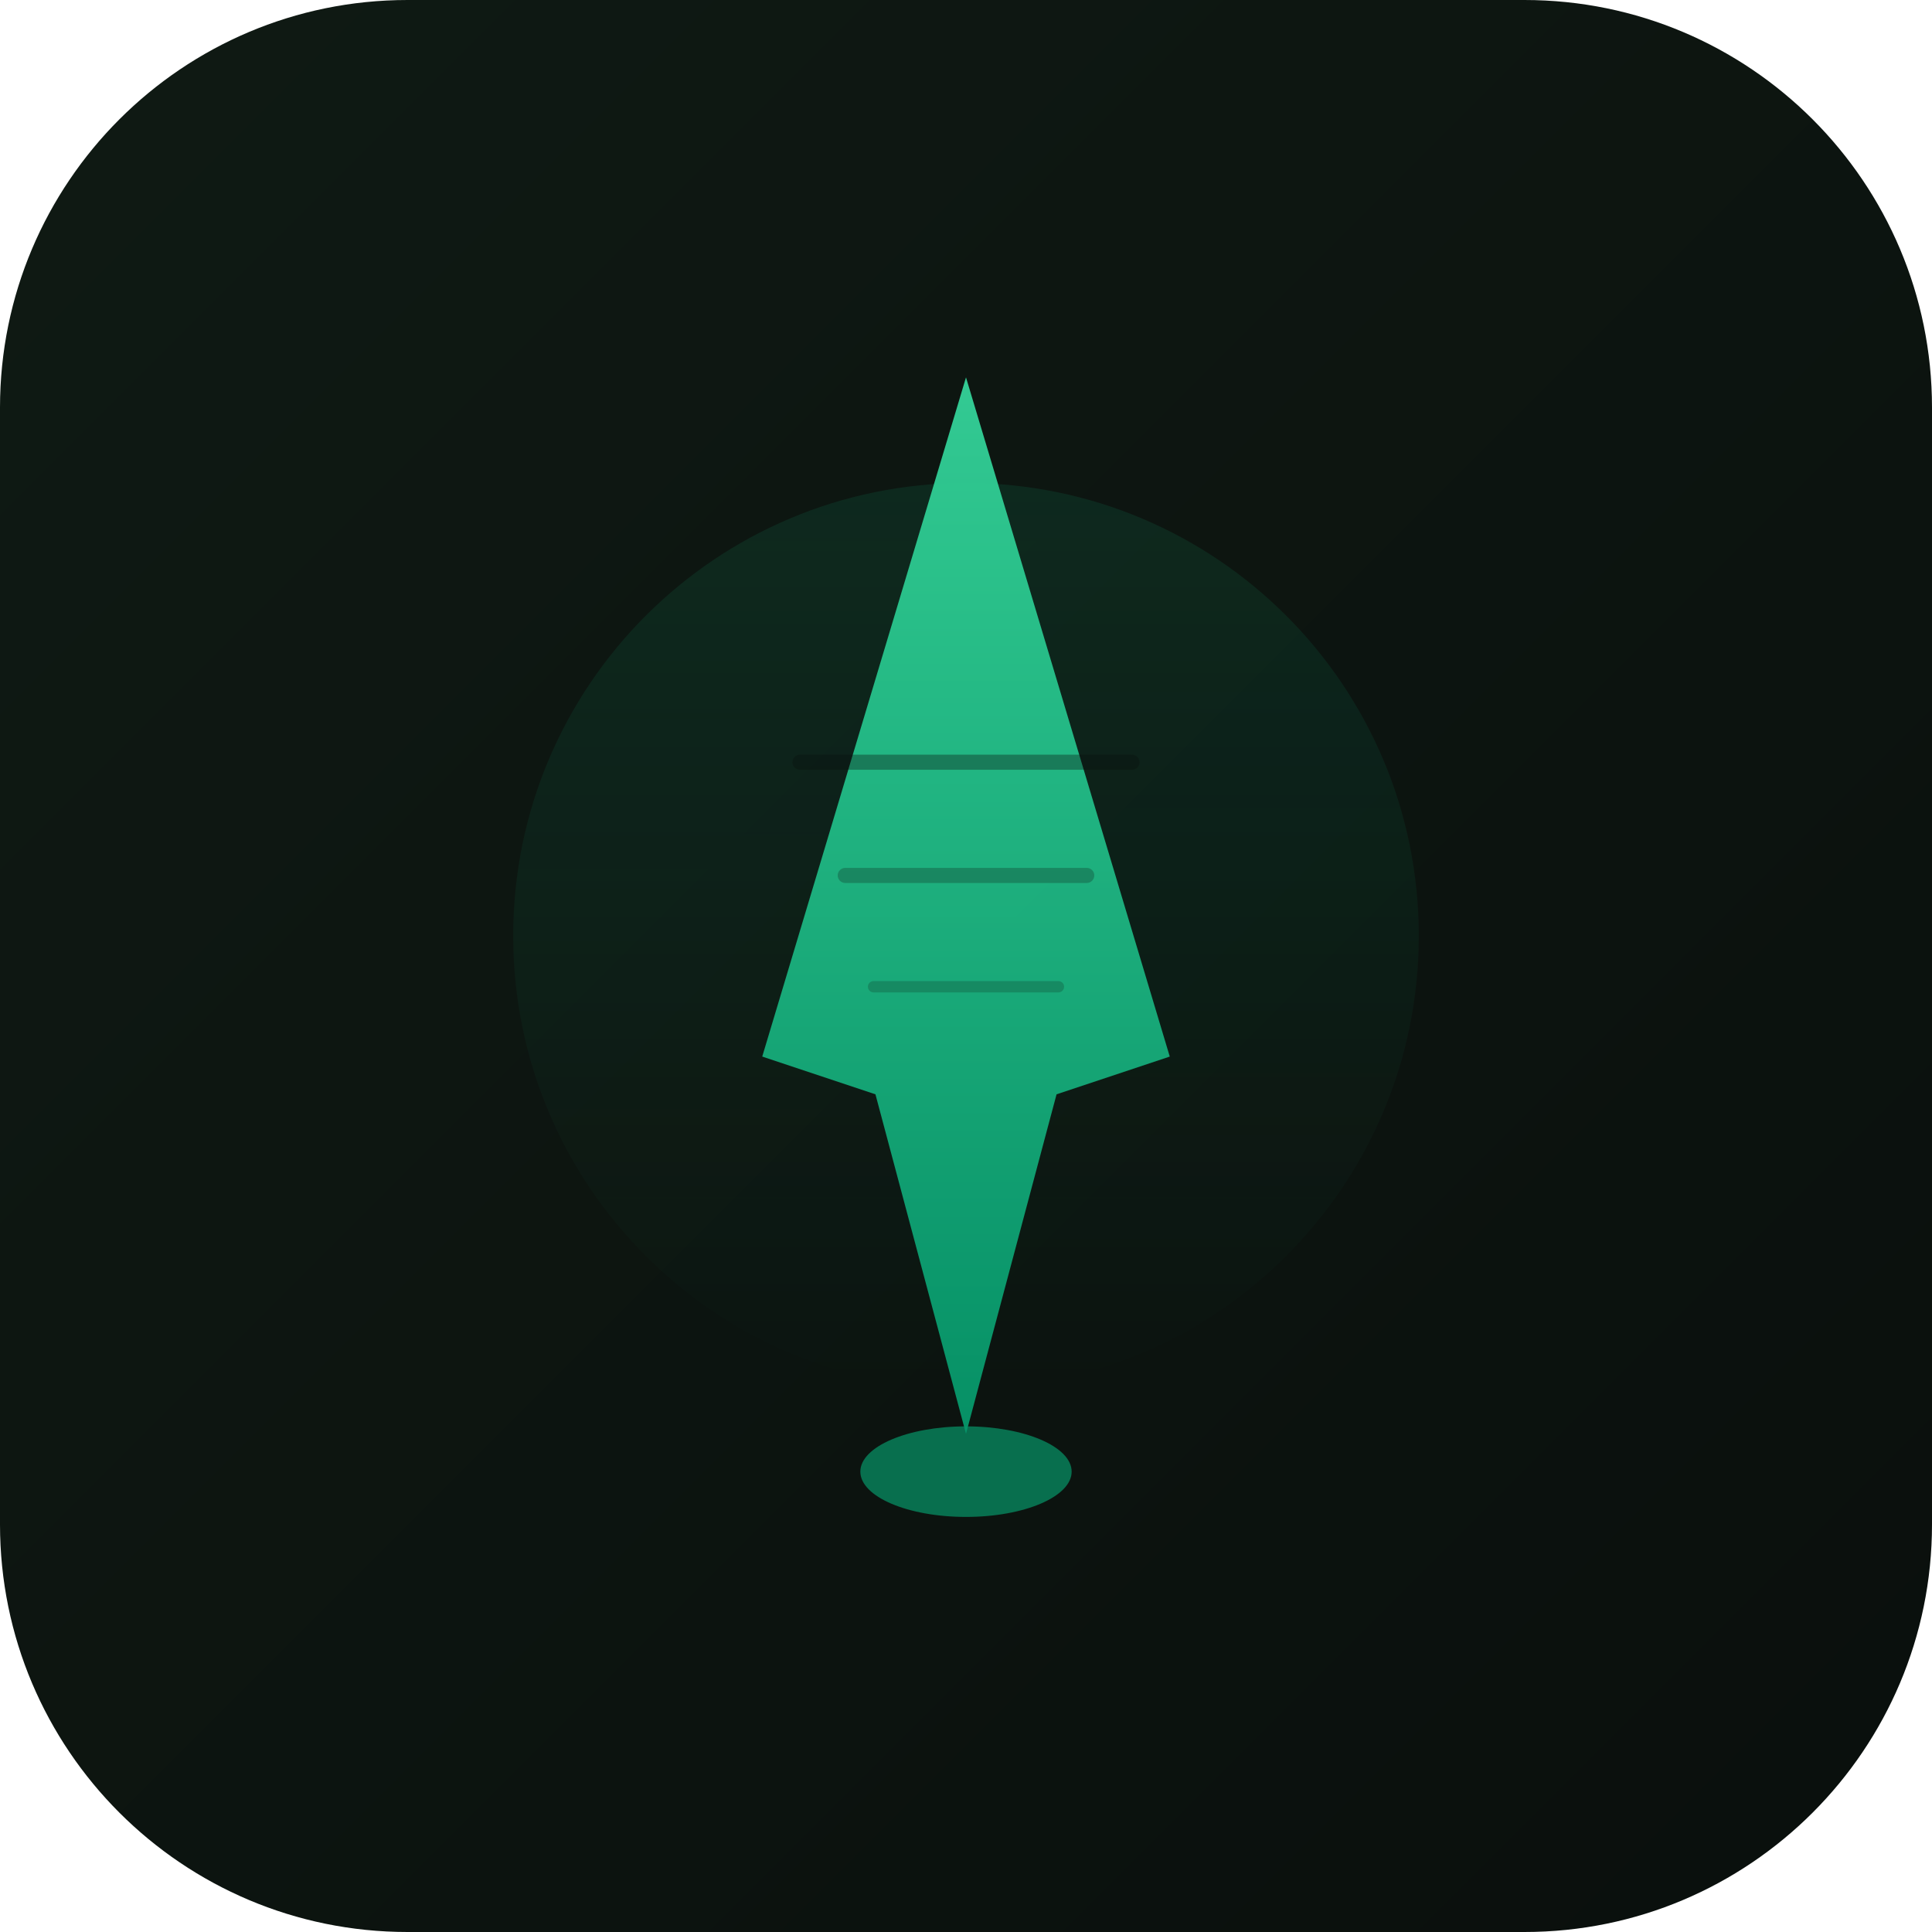
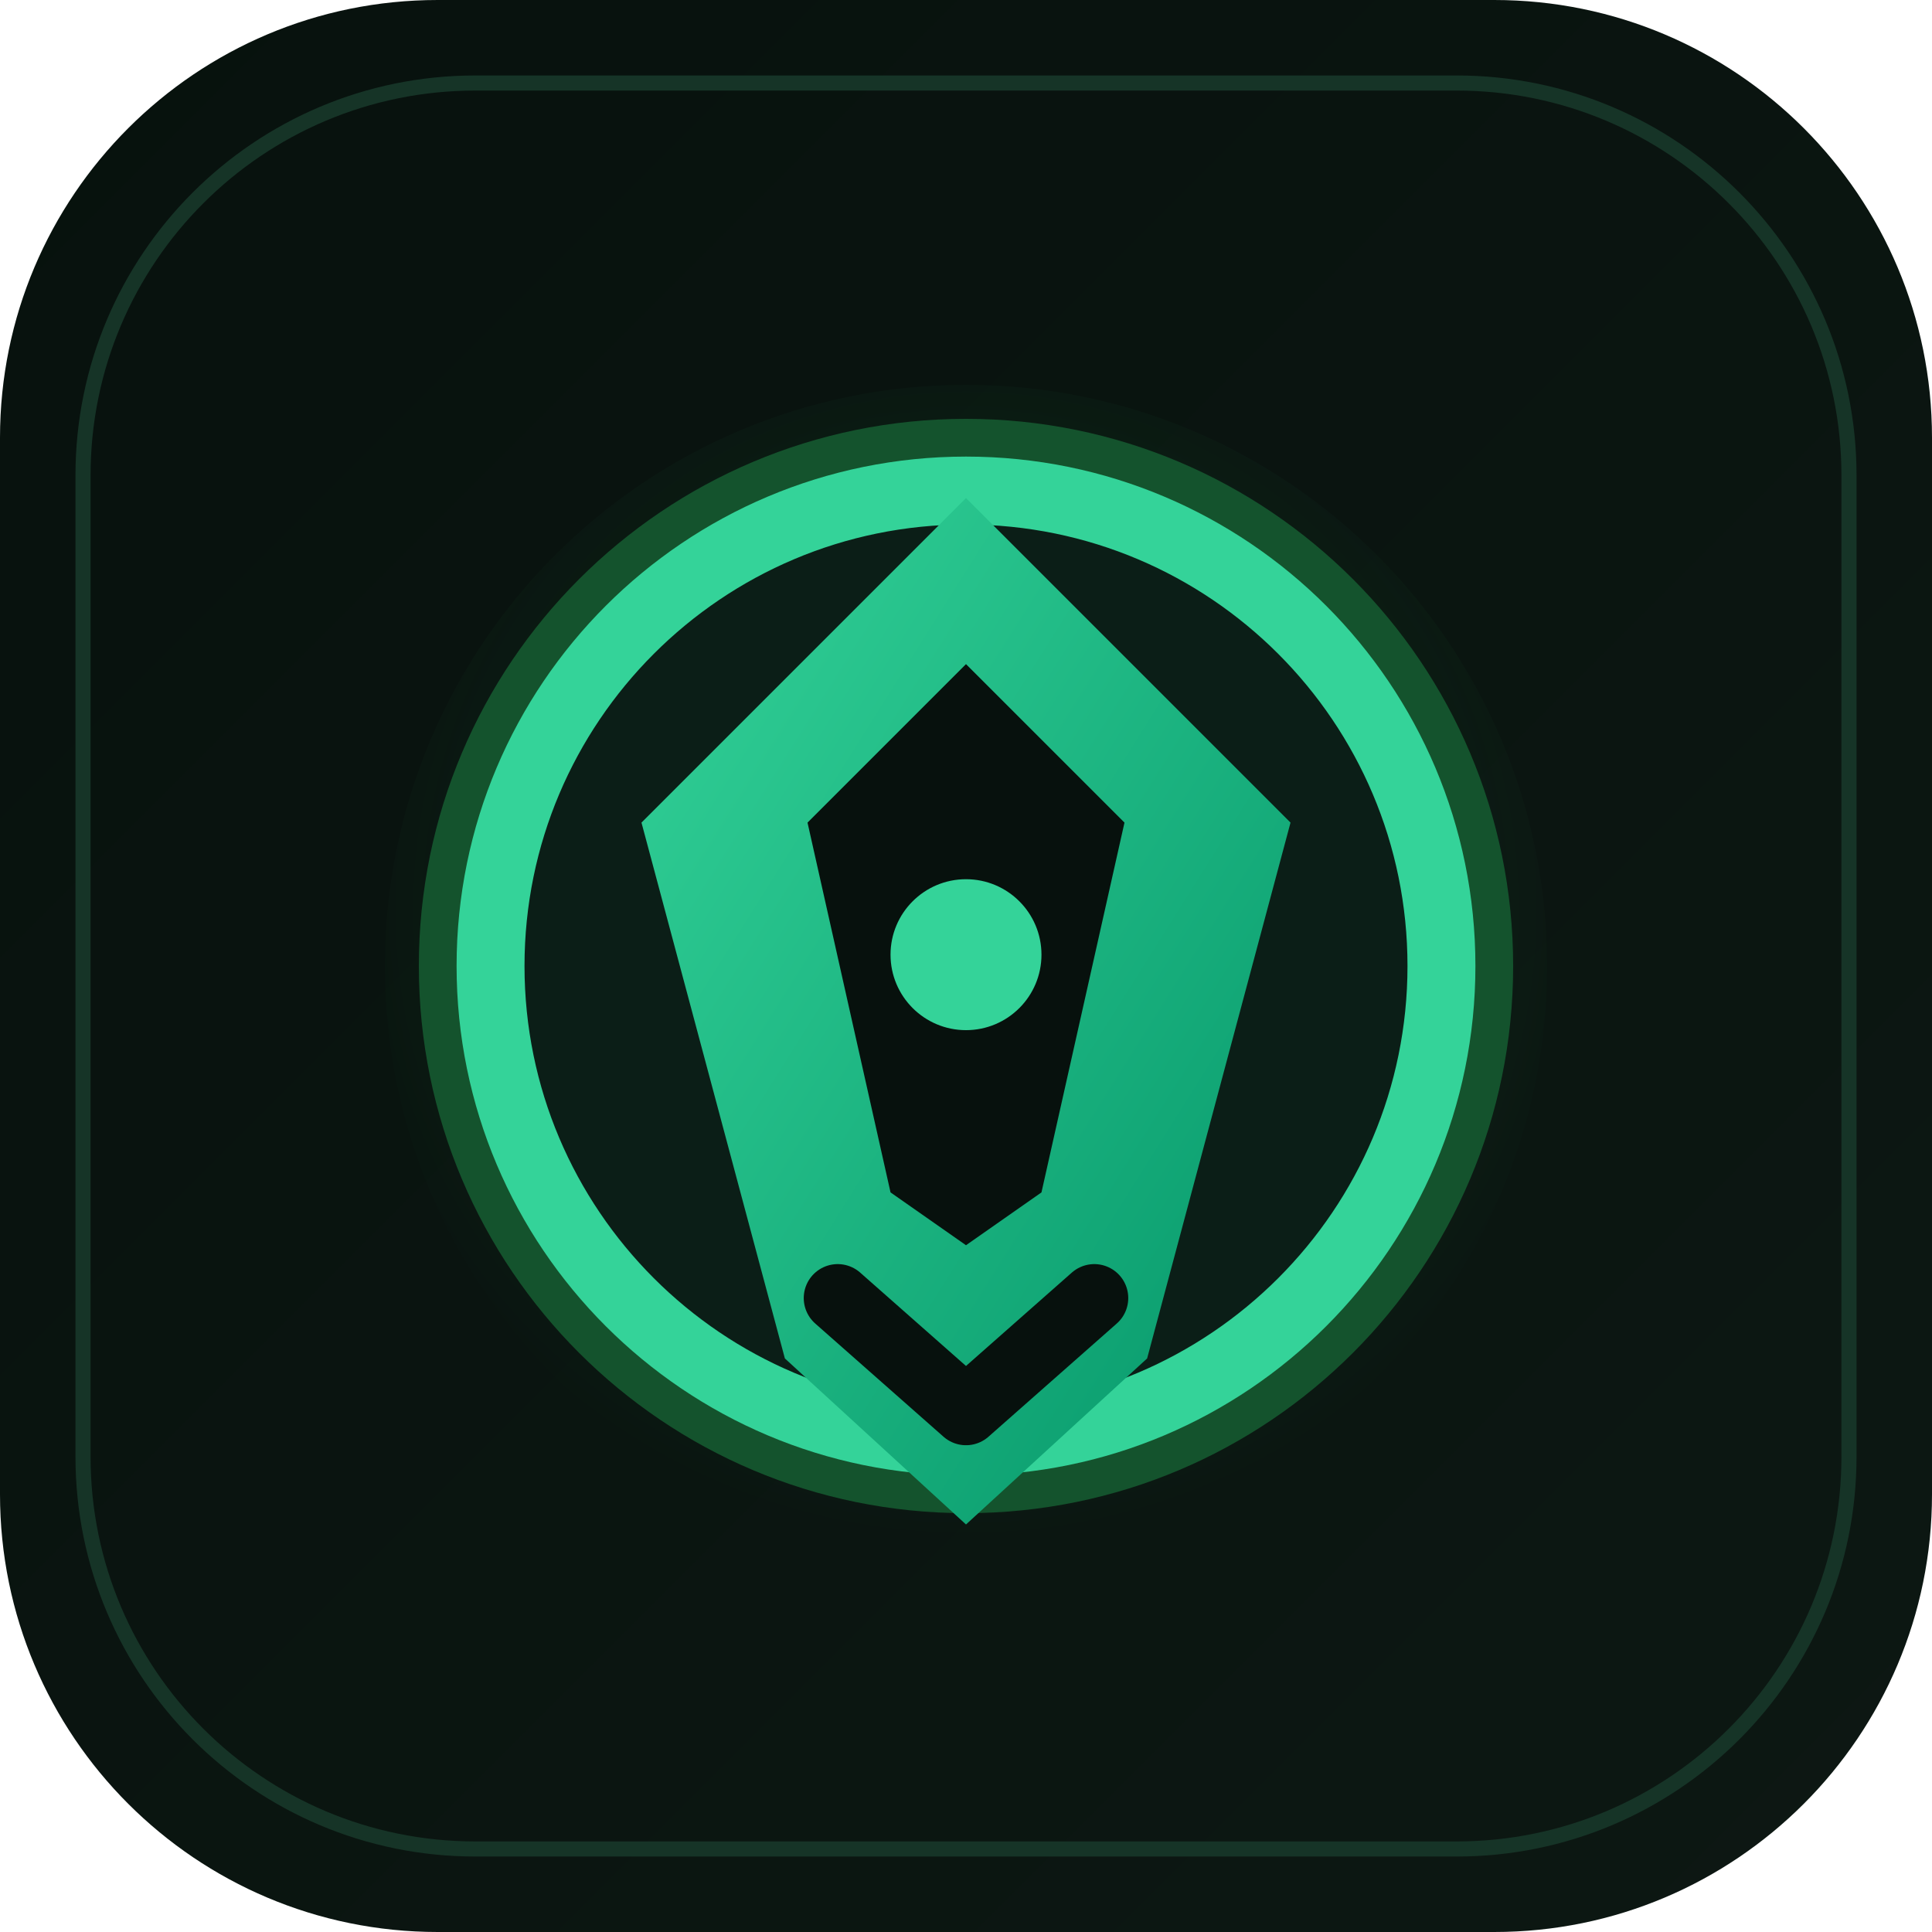
<svg xmlns="http://www.w3.org/2000/svg" viewBox="0 0 512 512">
  <defs>
    <linearGradient id="bg" x1="0" y1="0" x2="1" y2="1">
-       <stop offset="0%" stop-color="#0f1a14" />
-       <stop offset="100%" stop-color="#0a0f0c" />
+       <stop offset="0%" stop-color="#07110d" />
+       <stop offset="100%" stop-color="#0d1813" />
    </linearGradient>
-     <linearGradient id="pen" x1="0" y1="0" x2="0" y2="1">
+     <linearGradient id="seal" x1="0" y1="0" x2="1" y2="1">
      <stop offset="0%" stop-color="#34d399" />
      <stop offset="100%" stop-color="#059669" />
    </linearGradient>
-     <linearGradient id="glow" x1="0.5" y1="0" x2="0.5" y2="1">
-       <stop offset="0%" stop-color="#10b981" stop-opacity="0.4" />
-       <stop offset="100%" stop-color="#10b981" stop-opacity="0" />
-     </linearGradient>
+     <radialGradient id="glow" cx="50%" cy="45%" r="55%">
+       <stop offset="0%" stop-color="#22c55e" stop-opacity="0.18" />
+       <stop offset="100%" stop-color="#22c55e" stop-opacity="0" />
+     </radialGradient>
  </defs>
-   <rect width="512" height="512" rx="108" fill="url(#bg)" />
-   <circle cx="256" cy="248" r="120" fill="url(#glow)" opacity="0.3" />
-   <path d="M256 100 L310 280 L280 290 L256 380 L232 290 L202 280 Z" fill="url(#pen)" opacity="0.95" />
-   <ellipse cx="256" cy="390" rx="28" ry="12" fill="#059669" opacity="0.7" />
-   <rect x="210" y="200" width="92" height="4" rx="2" fill="#0a0f0c" opacity="0.35" />
-   <rect x="222" y="230" width="68" height="4" rx="2" fill="#0a0f0c" opacity="0.25" />
-   <rect x="230" y="260" width="52" height="3" rx="1.5" fill="#0a0f0c" opacity="0.2" />
+   <rect width="512" height="512" rx="116" fill="url(#bg)" />
+   <rect x="22" y="22" width="468" height="468" rx="104" fill="none" stroke="#163427" stroke-width="4" />
+   <circle cx="256" cy="256" r="154" fill="url(#glow)" />
+   <circle cx="256" cy="256" r="136" fill="#0b1e17" stroke="#14532d" stroke-width="18" />
+   <circle cx="256" cy="256" r="126" fill="none" stroke="#34d399" stroke-width="18" />
+   <path d="M256 132 342 218 304 360 256 404 208 360 170 218Z" fill="url(#seal)" />
+   <path d="M256 176 298 218 276 316 256 330 236 316 214 218Z" fill="#07110d" />
+   <circle cx="256" cy="253" r="20" fill="#34d399" />
+   <path d="M222 344 256 374 290 344" fill="none" stroke="#07110d" stroke-linecap="round" stroke-linejoin="round" stroke-width="18" />
</svg>
